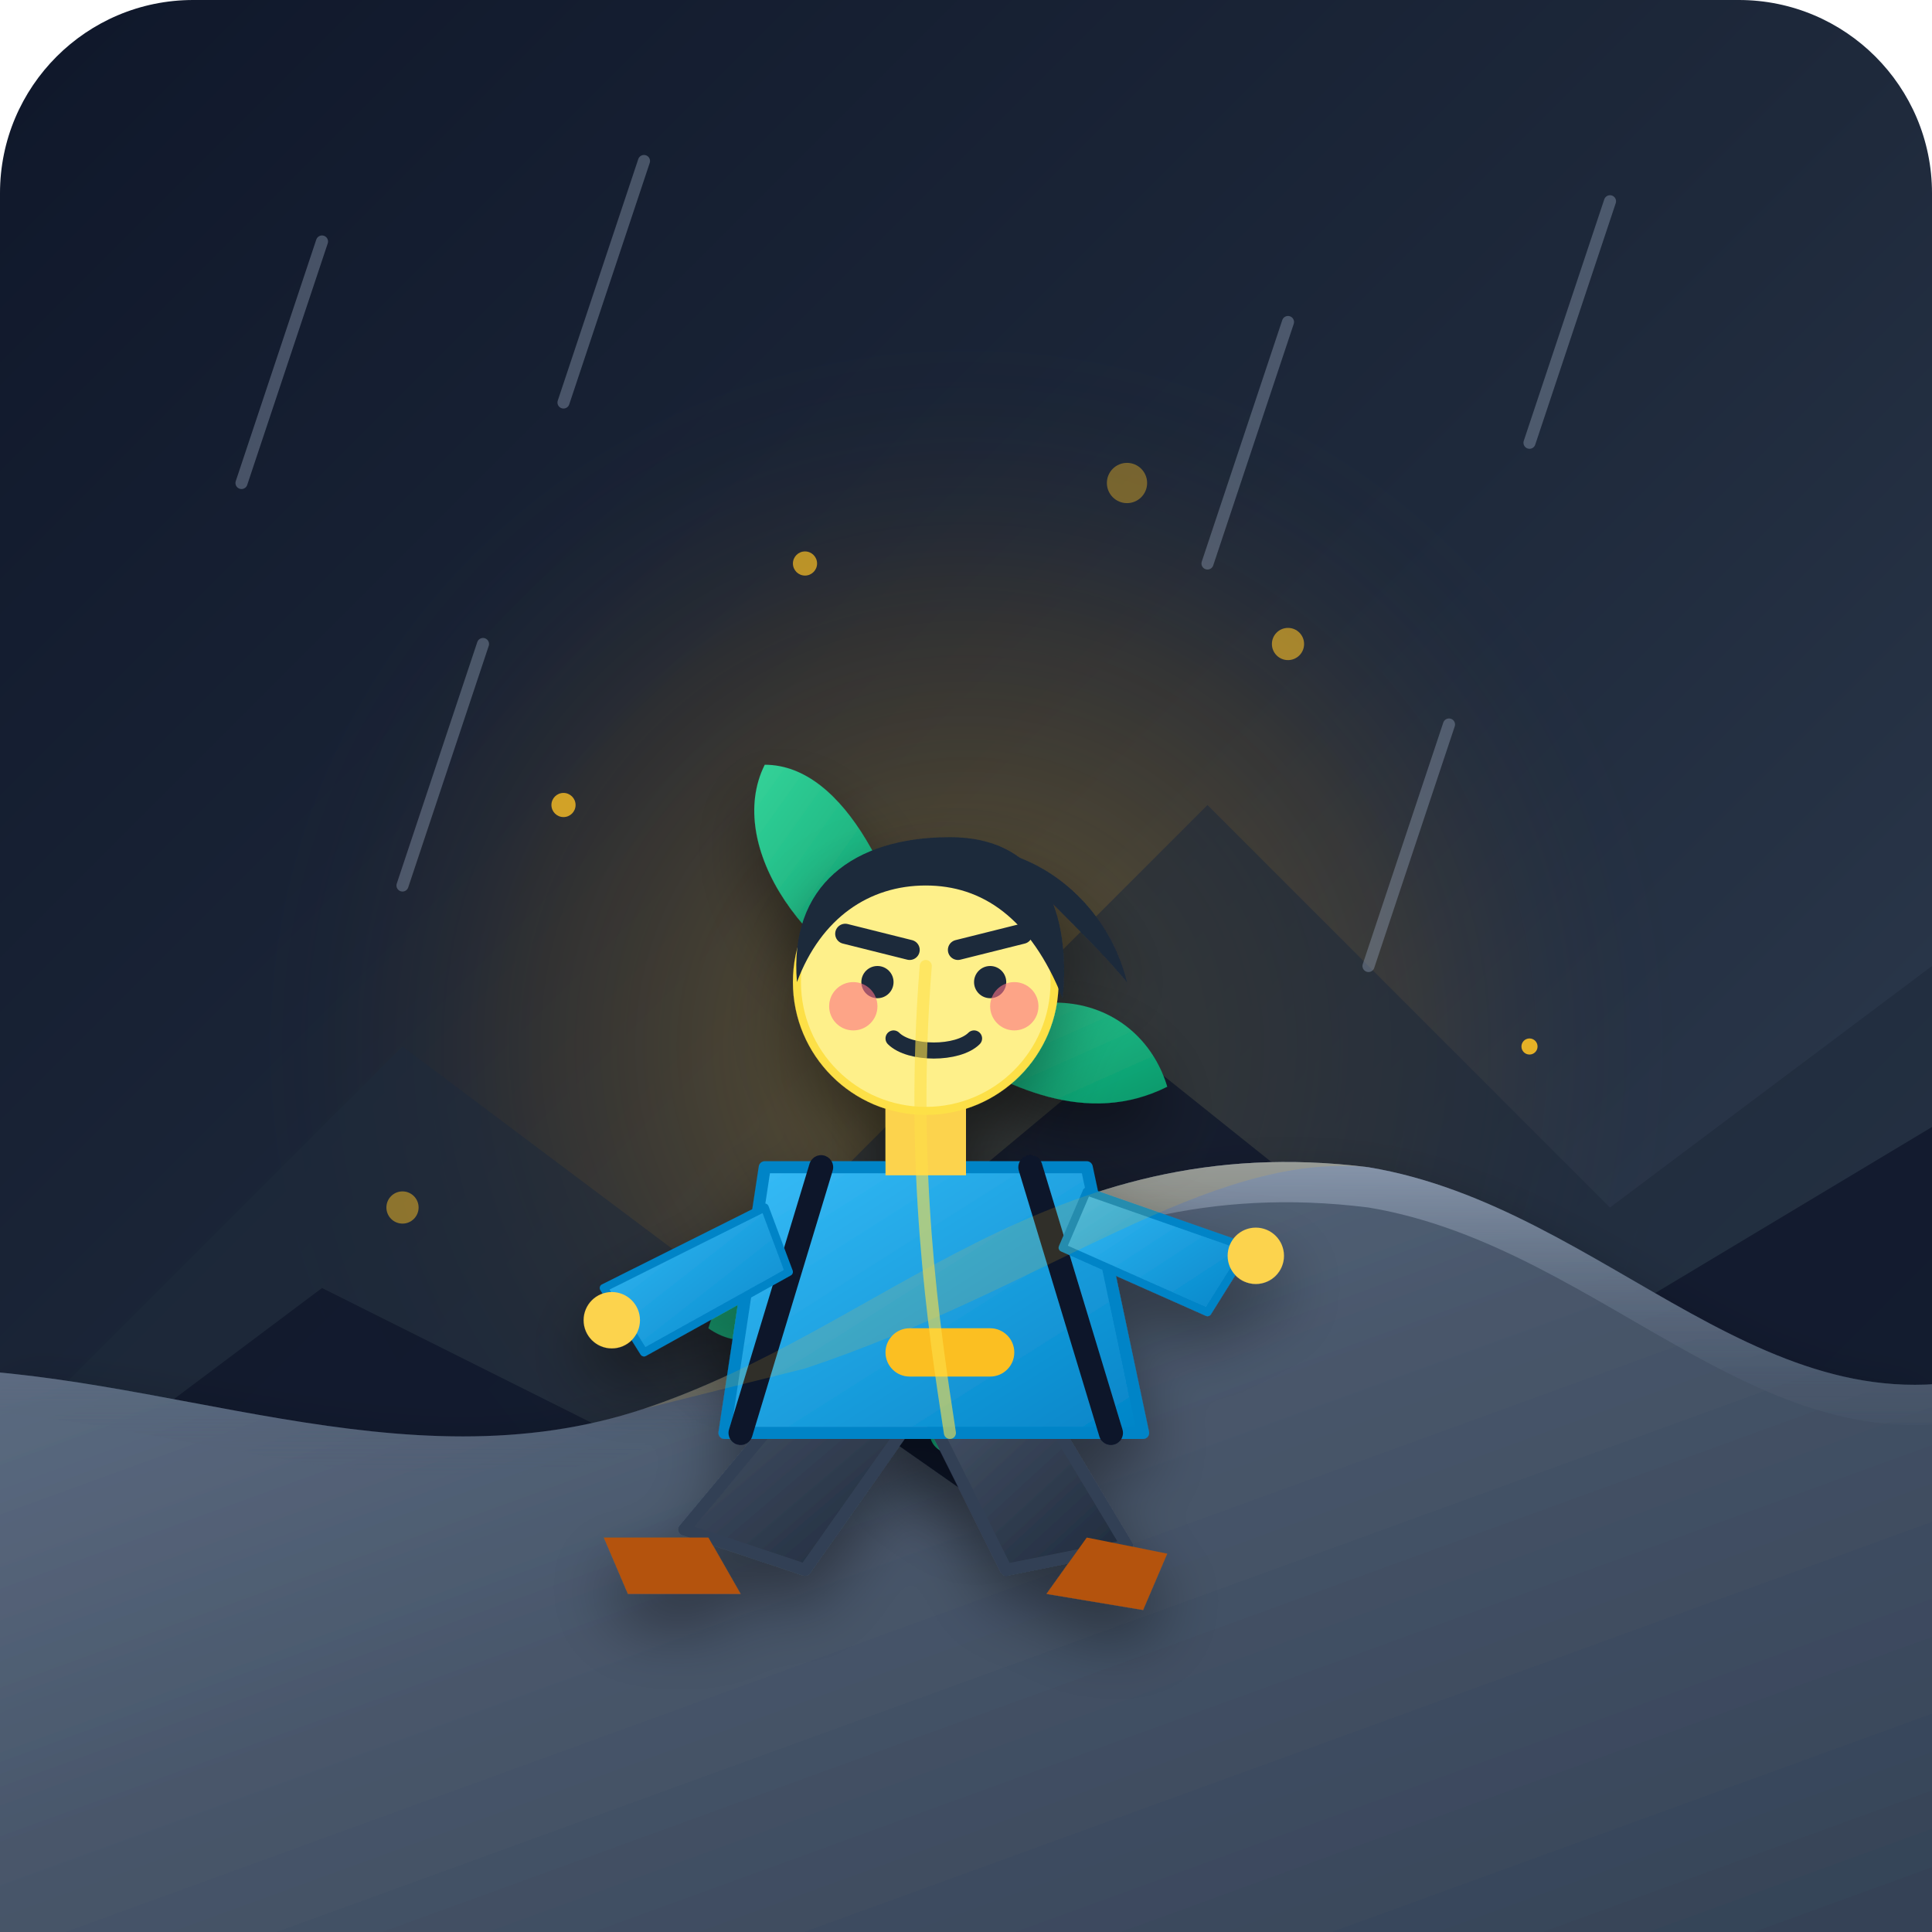
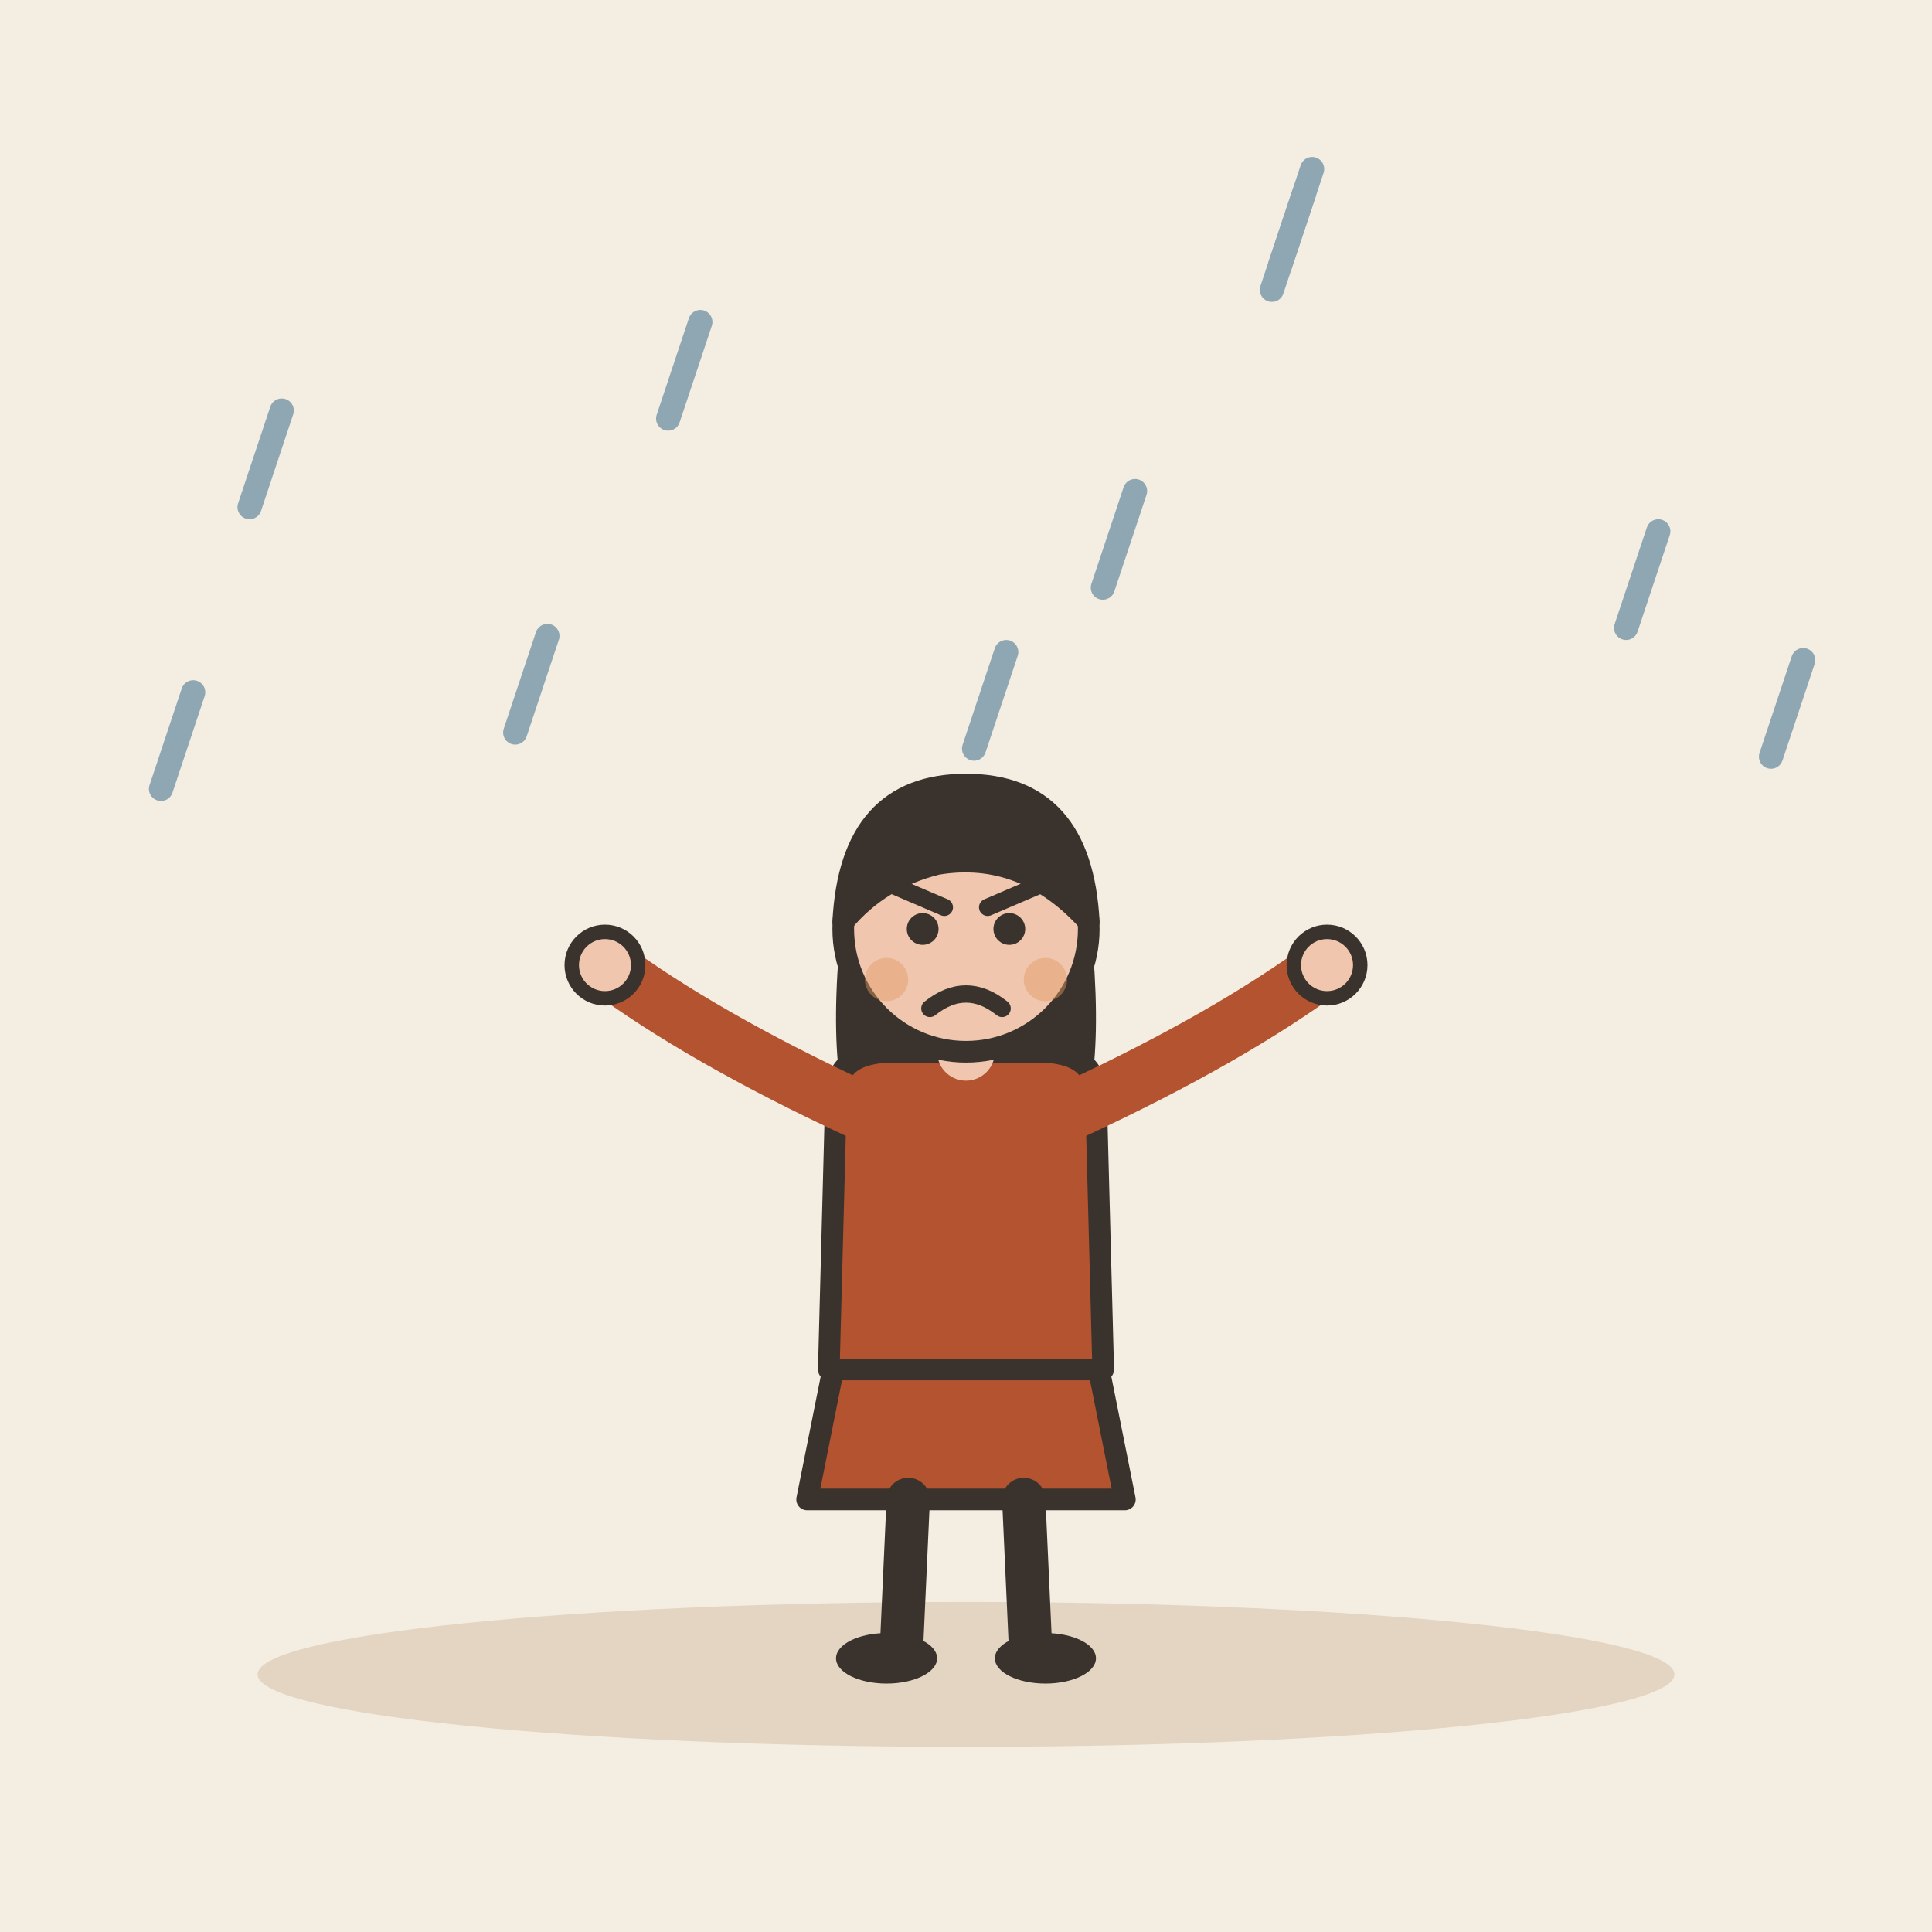
- <svg xmlns="http://www.w3.org/2000/svg" width="240" height="240" viewBox="0 0 240 240">
-   <defs>
-     <linearGradient id="bgGrad" x1="0%" y1="0%" x2="100%" y2="100%">
-       <stop offset="0%" stop-color="#0f172a" />
-       <stop offset="50%" stop-color="#1e293b" />
-       <stop offset="100%" stop-color="#334155" />
-     </linearGradient>
-     <radialGradient id="goldenGlow" cx="50%" cy="50%" r="50%">
-       <stop offset="0%" stop-color="#fbbf24" stop-opacity="0.3" />
-       <stop offset="60%" stop-color="#f59e0b" stop-opacity="0.1" />
-       <stop offset="100%" stop-color="#1e293b" stop-opacity="0" />
-     </radialGradient>
-     <linearGradient id="rockGrad" x1="0%" y1="0%" x2="100%" y2="100%">
-       <stop offset="0%" stop-color="#64748b" />
-       <stop offset="50%" stop-color="#475569" />
-       <stop offset="100%" stop-color="#334155" />
-     </linearGradient>
-     <linearGradient id="rockHighlight" x1="0%" y1="0%" x2="0%" y2="100%">
-       <stop offset="0%" stop-color="#94a3b8" stop-opacity="0.8" />
-       <stop offset="100%" stop-color="#475569" stop-opacity="0" />
-     </linearGradient>
-     <linearGradient id="stemGrad" x1="0%" y1="0%" x2="100%" y2="0%">
-       <stop offset="0%" stop-color="#059669" />
-       <stop offset="50%" stop-color="#10b981" />
-       <stop offset="100%" stop-color="#34d399" />
-     </linearGradient>
-     <linearGradient id="leafGrad" x1="0%" y1="0%" x2="100%" y2="100%">
-       <stop offset="0%" stop-color="#34d399" />
-       <stop offset="100%" stop-color="#059669" />
-     </linearGradient>
-     <linearGradient id="jacketGrad" x1="0%" y1="0%" x2="100%" y2="100%">
-       <stop offset="0%" stop-color="#38bdf8" />
-       <stop offset="100%" stop-color="#0284c7" />
-     </linearGradient>
-     <linearGradient id="pantsGrad" x1="0%" y1="0%" x2="100%" y2="100%">
-       <stop offset="0%" stop-color="#475569" />
-       <stop offset="100%" stop-color="#1e293b" />
-     </linearGradient>
-     <filter id="shadow" x="-20%" y="-20%" width="140%" height="140%">
-       <feDropShadow dx="0" dy="4" stdDeviation="4" flood-color="#000000" flood-opacity="0.4" />
-     </filter>
-   </defs>
-   <rect width="240" height="240" rx="24" fill="url(#bgGrad)" />
-   <circle cx="120" cy="130" r="90" fill="url(#goldenGlow)" />
-   <path d="M0 180 L50 130 L90 160 L150 100 L200 150 L240 120 L240 240 L0 240 Z" fill="#1e293b" opacity="0.6" />
-   <path d="M0 190 L40 160 L80 180 L140 130 L190 170 L240 140 L240 240 L0 240 Z" fill="#0f172a" opacity="0.8" />
-   <g stroke="#94a3b8" stroke-width="1.5" stroke-linecap="round" opacity="0.4">
-     <line x1="40" y1="30" x2="30" y2="60" />
-     <line x1="80" y1="20" x2="70" y2="50" />
-     <line x1="160" y1="40" x2="150" y2="70" />
-     <line x1="200" y1="25" x2="190" y2="55" />
-     <line x1="60" y1="80" x2="50" y2="110" />
-     <line x1="180" y1="90" x2="170" y2="120" />
+ <svg xmlns="http://www.w3.org/2000/svg" viewBox="0 0 240 240" data-style="editorial">
+   <rect width="240" height="240" fill="#F4EDE2" />
+   <ellipse cx="120" cy="208" rx="88" ry="9" fill="#E3D5C1" />
+   <g transform="translate(120 206) scale(0.897 0.897)">
+     <path d="M-18 -42L-22 -22L22 -22L18 -42Z" fill="#B4532F" stroke="#3A332D" stroke-width="3" stroke-linecap="round" stroke-linejoin="round" />
+     <path d="M-8 -22L-9 0" stroke="#3A332D" stroke-width="6" stroke-linecap="round" fill="none" />
+     <path d="M8 -22L9 0" stroke="#3A332D" stroke-width="6" stroke-linecap="round" fill="none" />
+     <ellipse cx="-11" cy="0" rx="7" ry="3.5" fill="#3A332D" />
+     <ellipse cx="11" cy="0" rx="7" ry="3.5" fill="#3A332D" />
+     <path d="M-17 -104Q-20 -78 -14 -70L-6 -78L6 -78L14 -70Q20 -78 17 -104Z" fill="#3A332D" />
+     <path d="M-18 -78Q-18 -84 -10 -84L10 -84Q18 -84 18 -78L19 -40L-19 -40Z" fill="#B4532F" stroke="#3A332D" stroke-width="3" stroke-linecap="round" stroke-linejoin="round" />
+     <path d="M-15 -76Q-36.5 -86 -50 -96" fill="none" stroke="#B4532F" stroke-width="8" stroke-linecap="round" stroke-linejoin="round" />
+     <circle cx="-50" cy="-96" r="4.6" fill="#F0C7AE" stroke="#3A332D" stroke-linecap="round" stroke-linejoin="round" stroke-width="2" />
+     <path d="M15 -76Q36.5 -86 50 -96" fill="none" stroke="#B4532F" stroke-width="8" stroke-linecap="round" stroke-linejoin="round" />
+     <circle cx="50" cy="-96" r="4.6" fill="#F0C7AE" stroke="#3A332D" stroke-linecap="round" stroke-linejoin="round" stroke-width="2" />
+     <path d="M0 -84L0 -88" stroke="#F0C7AE" stroke-width="8" stroke-linecap="round" fill="none" />
+     <circle cx="0" cy="-101" r="17" fill="#F0C7AE" stroke="#3A332D" stroke-width="3" stroke-linecap="round" stroke-linejoin="round" />
+     <path d="M-17 -102Q-16 -121 0 -121Q16 -121 17 -102Q8 -112 -4 -110Q-12 -108 -17 -102Z" fill="#3A332D" stroke="#3A332D" stroke-width="3" stroke-linecap="round" stroke-linejoin="round" />
+     <circle cx="-6" cy="-101" r="2.2" fill="#3A332D" />
+     <circle cx="6" cy="-101" r="2.2" fill="#3A332D" />
+     <path d="M-10 -107L-3 -104" fill="none" stroke="#3A332D" stroke-width="2.4" stroke-linecap="round" stroke-linejoin="round" />
+     <path d="M10 -107L3 -104" fill="none" stroke="#3A332D" stroke-width="2.4" stroke-linecap="round" stroke-linejoin="round" />
+     <path d="M-5 -90Q0 -94 5 -90" fill="none" stroke="#3A332D" stroke-width="2.4" stroke-linecap="round" stroke-linejoin="round" />
+     <circle cx="-11" cy="-94" r="3" fill="#E39A62" opacity="0.45" />
+     <circle cx="11" cy="-94" r="3" fill="#E39A62" opacity="0.45" />
  </g>
-   <g filter="url(#shadow)">
-     <path d="M-10 240 L-10 170 C20 170 50 185 80 175 C110 165 130 140 170 145 C200 150 220 180 250 170 L250 240 Z" fill="url(#rockGrad)" />
-     <path d="M-10 170 C20 170 50 185 80 175 C110 165 130 140 170 145 C200 150 220 180 250 170 L250 175 C220 185 200 155 170 150 C130 145 110 170 80 180 C50 190 20 175 -10 175 Z" fill="url(#rockHighlight)" />
-   </g>
-   <g filter="url(#shadow)">
-     <path d="M115 155 L120 172 L112 178 L122 185" stroke="#0f172a" stroke-width="3" fill="none" stroke-linecap="round" stroke-linejoin="round" />
-     <path d="M118 178 C115 165 112 145 115 120" stroke="url(#stemGrad)" stroke-width="5" fill="none" stroke-linecap="round" />
-     <line x1="114" y1="155" x2="120" y2="157" stroke="#059669" stroke-width="2.5" stroke-linecap="round" />
-     <line x1="113" y1="138" x2="118" y2="140" stroke="#059669" stroke-width="2" stroke-linecap="round" />
-     <path d="M115 125 C100 120 90 105 95 95 C105 95 112 110 115 125 Z" fill="url(#leafGrad)" />
-     <path d="M117 130 C130 120 142 125 145 135 C135 140 125 135 117 130 Z" fill="url(#leafGrad)" />
-     <path d="M114 150 C100 148 90 158 88 165 C95 170 105 162 114 150 Z" fill="url(#leafGrad)" />
-   </g>
-   <g id="character" filter="url(#shadow)">
-     <path d="M100 172 L85 190 L100 195 L112 178 Z" fill="url(#pantsGrad)" stroke="#334155" stroke-width="1.5" stroke-linejoin="round" />
-     <path d="M115 175 L125 195 L140 192 L128 172 Z" fill="url(#pantsGrad)" stroke="#334155" stroke-width="1.5" stroke-linejoin="round" />
-     <path d="M75 191 L88 191 L92 198 L78 198 Z" fill="#b45309" />
-     <path d="M135 191 L145 193 L142 200 L130 198 Z" fill="#b45309" />
-     <path d="M95 145 L135 145 L142 178 L90 178 Z" fill="url(#jacketGrad)" stroke="#0284c7" stroke-width="1.5" stroke-linejoin="round" />
-     <path d="M102 145 L92 178" stroke="#0f172a" stroke-width="3" stroke-linecap="round" />
-     <path d="M128 145 L138 178" stroke="#0f172a" stroke-width="3" stroke-linecap="round" />
-     <rect x="110" y="165" width="16" height="6" rx="3" fill="#fbbf24" />
-     <path d="M110 136 L120 136 L120 146 L110 146 Z" fill="#fcd34d" />
-     <circle cx="115" cy="122" r="16" fill="#fef08a" stroke="#fde047" stroke-width="1" />
-     <path d="M99 122 C98 110 106 104 118 104 C130 104 133 114 132 124 C128 114 122 110 115 110 C108 110 102 114 99 122 Z" fill="#1e293b" />
-     <path d="M125 106 C132 108 138 114 140 122 C135 116 130 112 125 106 Z" fill="#1e293b" />
-     <path d="M105 116 L113 118" stroke="#1e293b" stroke-width="2.5" stroke-linecap="round" />
-     <path d="M119 118 L127 116" stroke="#1e293b" stroke-width="2.5" stroke-linecap="round" />
-     <circle cx="109" cy="122" r="2" fill="#1e293b" />
-     <circle cx="123" cy="122" r="2" fill="#1e293b" />
-     <path d="M111 129 C113 131 119 131 121 129" stroke="#1e293b" stroke-width="2" stroke-linecap="round" fill="none" />
-     <circle cx="106" cy="125" r="3" fill="#fb7185" opacity="0.6" />
-     <circle cx="126" cy="125" r="3" fill="#fb7185" opacity="0.6" />
-     <path d="M95 150 L75 160 L80 168 L98 158 Z" fill="url(#jacketGrad)" stroke="#0284c7" stroke-width="1" stroke-linejoin="round" />
-     <circle cx="76" cy="164" r="3.5" fill="#fcd34d" />
-     <path d="M135 148 L155 155 L150 163 L132 155 Z" fill="url(#jacketGrad)" stroke="#0284c7" stroke-width="1" stroke-linejoin="round" />
-     <circle cx="156" cy="156" r="3.5" fill="#fcd34d" />
-   </g>
-   <g fill="#fbbf24">
-     <circle cx="70" cy="100" r="1.5" opacity="0.8" />
-     <circle cx="160" cy="80" r="2" opacity="0.6" />
-     <circle cx="190" cy="130" r="1" opacity="0.9" />
-     <circle cx="50" cy="150" r="2" opacity="0.5" />
-     <circle cx="100" cy="70" r="1.5" opacity="0.7" />
-     <circle cx="140" cy="60" r="2.5" opacity="0.4" />
-   </g>
-   <path d="M80 175 C110 165 130 140 170 145 C150 143 130 160 100 170 Z" fill="#fbbf24" opacity="0.15" />
-   <path d="M115 120 C113 145 116 165 118 178" stroke="#fde047" stroke-width="1.5" stroke-linecap="round" fill="none" opacity="0.6" />
+   <path d="M162 24L158 36" stroke="#8FA7B3" stroke-width="3" stroke-linecap="round" fill="none" />
+   <path d="M125 81L121 93" stroke="#8FA7B3" stroke-width="3" stroke-linecap="round" fill="none" />
+   <path d="M163 21L159 33" stroke="#8FA7B3" stroke-width="3" stroke-linecap="round" fill="none" />
+   <path d="M68 79L64 91" stroke="#8FA7B3" stroke-width="3" stroke-linecap="round" fill="none" />
+   <path d="M224 82L220 94" stroke="#8FA7B3" stroke-width="3" stroke-linecap="round" fill="none" />
+   <path d="M87 40L83 52" stroke="#8FA7B3" stroke-width="3" stroke-linecap="round" fill="none" />
+   <path d="M24 86L20 98" stroke="#8FA7B3" stroke-width="3" stroke-linecap="round" fill="none" />
+   <path d="M141 61L137 73" stroke="#8FA7B3" stroke-width="3" stroke-linecap="round" fill="none" />
+   <path d="M35 51L31 63" stroke="#8FA7B3" stroke-width="3" stroke-linecap="round" fill="none" />
+   <path d="M206 66L202 78" stroke="#8FA7B3" stroke-width="3" stroke-linecap="round" fill="none" />
</svg>
